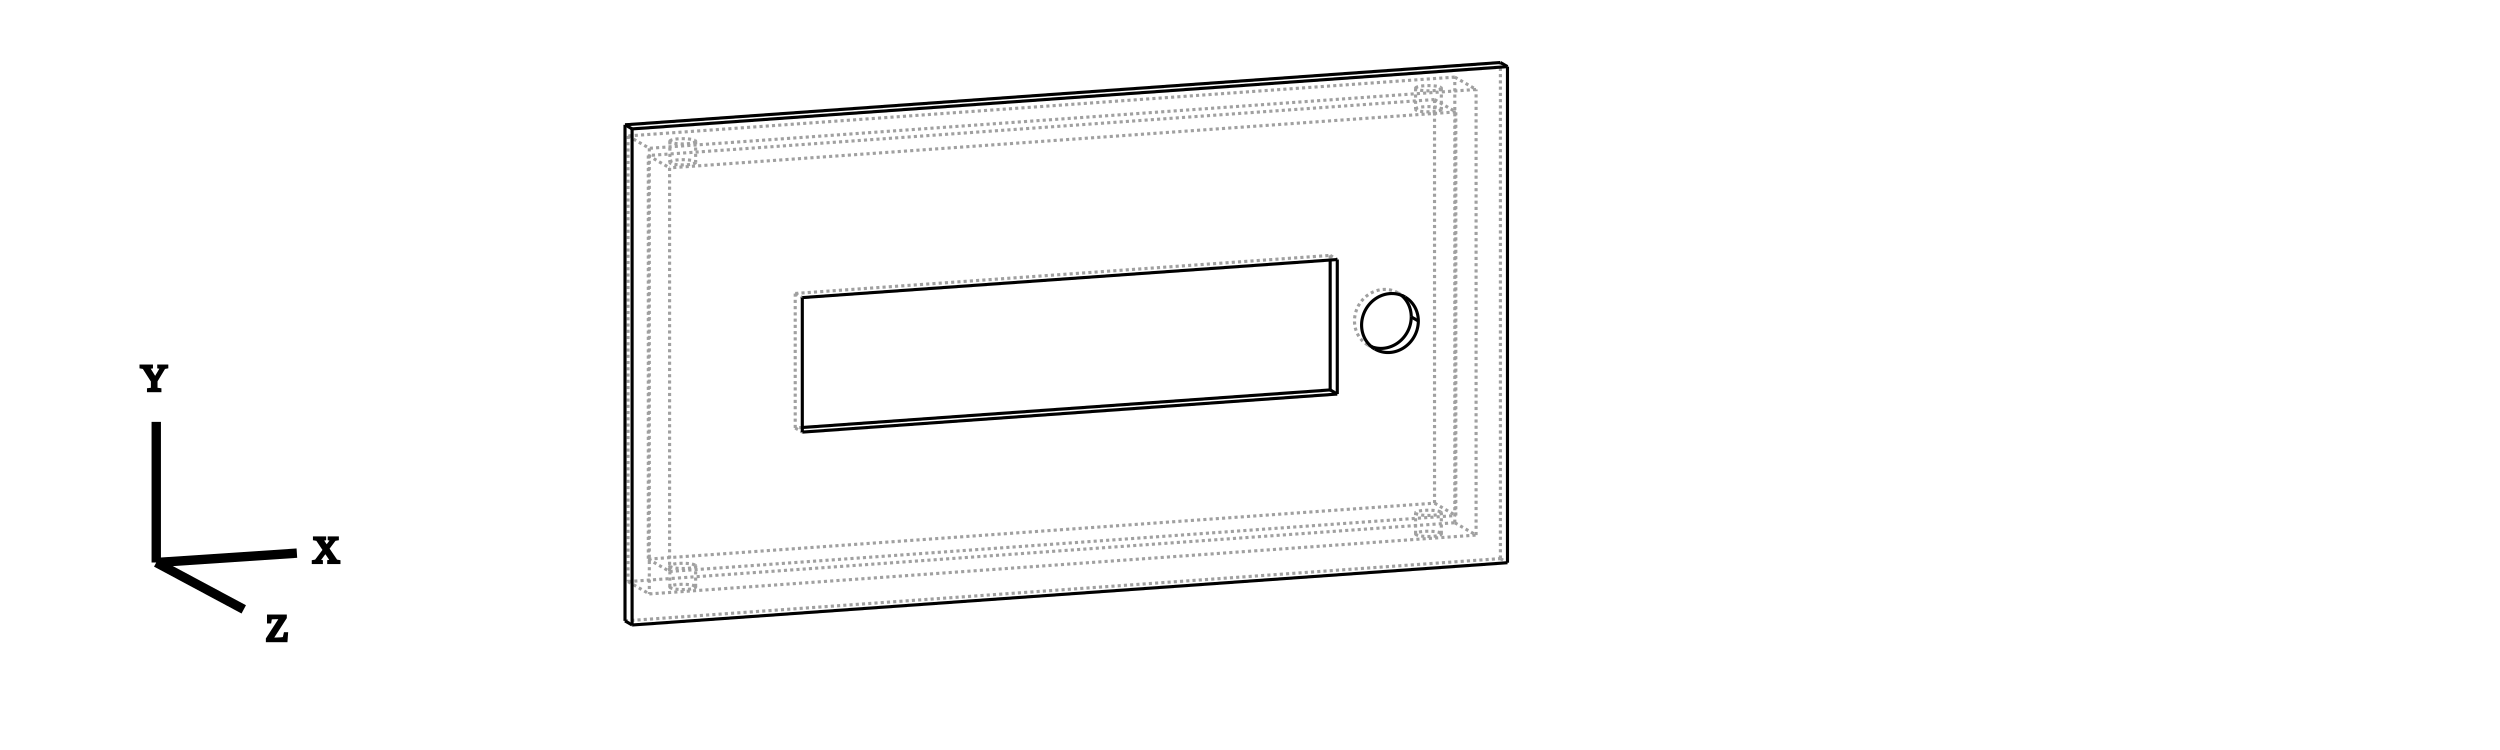
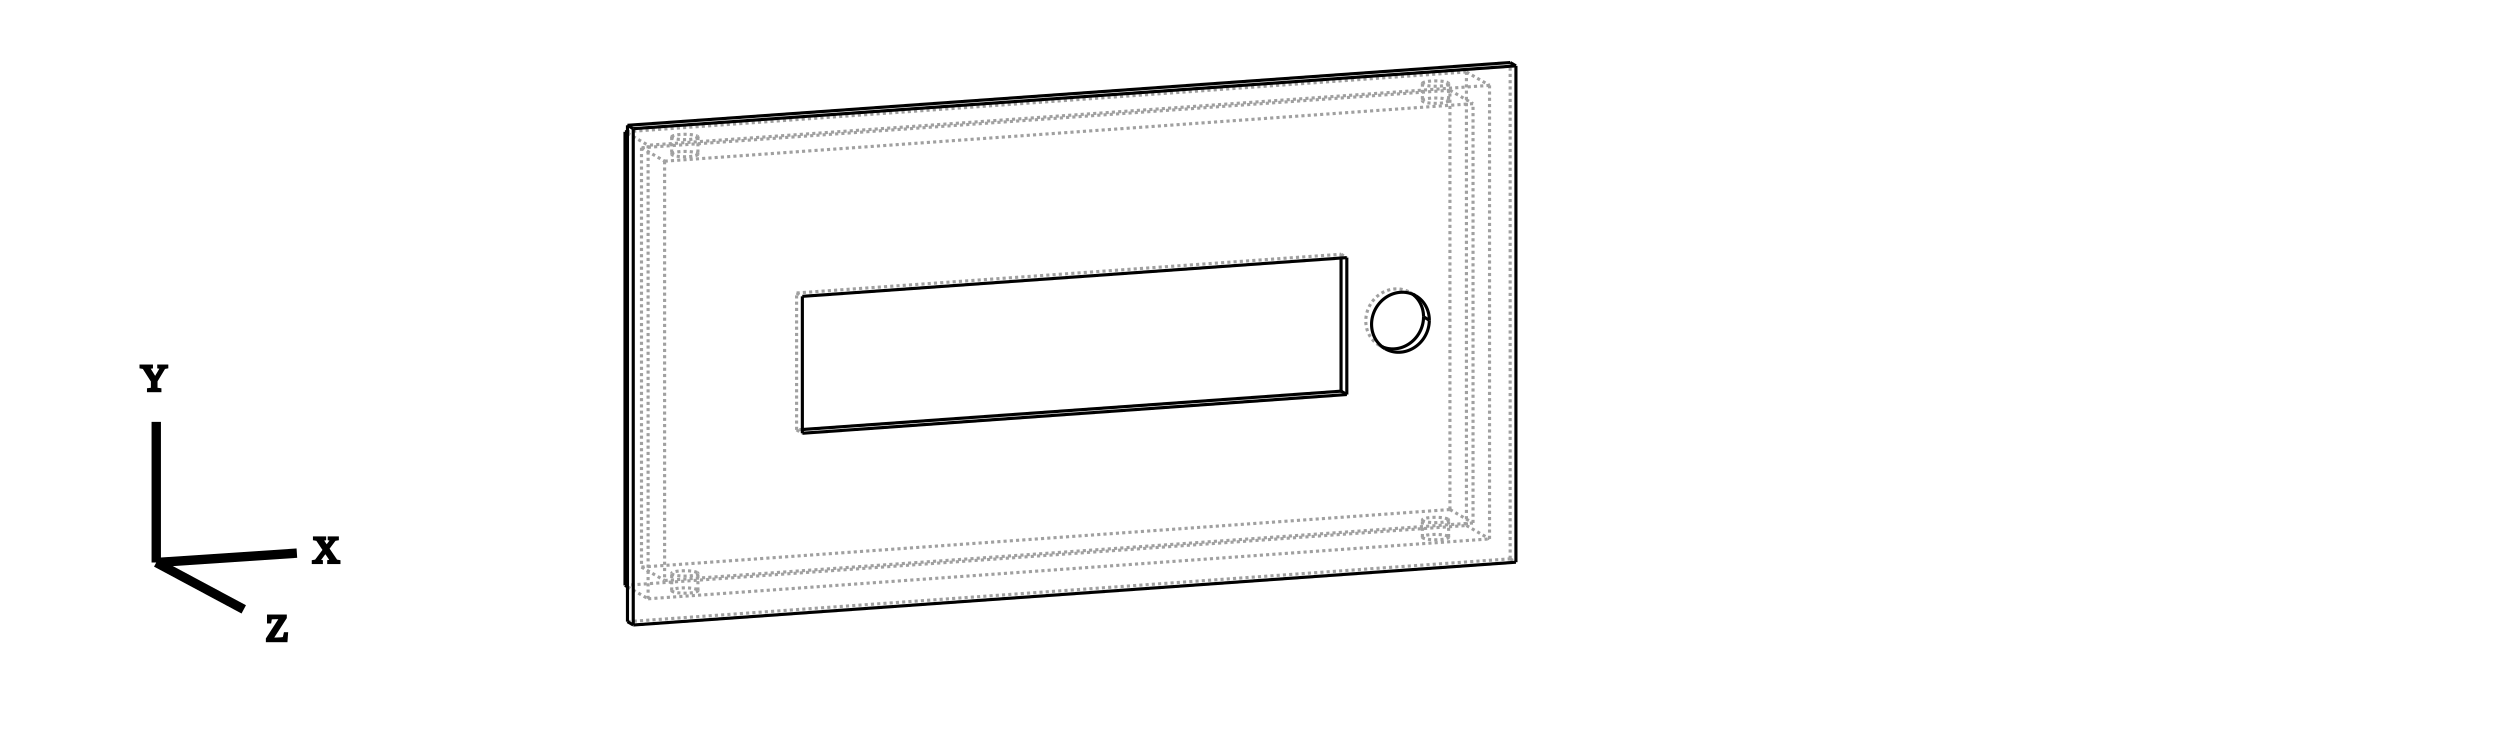
<svg xmlns="http://www.w3.org/2000/svg" width="800.0" height="240.0">
-   <g transform="scale(2.748041, -2.748041)   translate(122.9216,-39.3089)" stroke-width="0.364" fill="none">
-     <g stroke="rgb(160,160,160)" fill="none" stroke-dasharray="0.364,0.364">
-       <path d="M51.794,-25.737 L52.62,-26.216 " />
-       <path d="M-50.142,-32.99 L51.794,-25.737 " />
-       <path d="M51.794,-25.737 L51.794,32.031 " />
-       <path d="M-47.311,-29.852 L48.963,-23.001 " />
-       <path d="M48.963,-23.001 L48.963,28.892 " />
-       <path d="M48.963,28.892 L-47.311,22.041 " />
-       <path d="M-47.311,22.041 L-47.311,-29.852 " />
-       <path d="M-49.789,-28.412 L-47.311,-29.852 " />
+   <g transform="scale(2.796813, -2.796813)   translate(121.2985,-38.56289)" stroke-width="0.358" fill="none">
+     <g stroke="rgb(160,160,160)" fill="none" stroke-dasharray="0.358,0.358">
+       <path d="M51.487,-25.377 L52.148,-25.761 " />
+       <path d="M-49.505,-32.563 L51.487,-25.377 " />
+       <path d="M51.487,-25.377 L51.487,31.412 " />
+       <path d="M-47.146,-29.948 L49.128,-23.097 " />
+       <path d="M49.128,-23.097 L49.128,28.796 " />
+       <path d="M49.128,28.796 L-47.146,21.945 " />
+       <path d="M-47.146,21.945 L-47.146,-29.948 " />
+       <path d="M-49.505,-28.577 L-47.146,-29.948 " />
      <path d="M-49.789,-28.412 L46.485,-21.562 " />
-       <path d="M46.485,-21.562 L48.963,-23.001 " />
-       <path d="M-42.002,-28.935 L-42.051,-28.911 L-42.11,-28.887 L-42.179,-28.864 L-42.258,-28.843 L-42.346,-28.823 L-42.442,-28.804 L-42.545,-28.788 L-42.655,-28.773 L-42.771,-28.761 L-42.892,-28.75 L-43.017,-28.742 L-43.146,-28.736 L-43.276,-28.732 L-43.407,-28.731 L-43.538,-28.732 L-43.669,-28.735 L-43.797,-28.741 L-43.923,-28.749 L-44.045,-28.759 L-44.161,-28.771 L-44.273,-28.786 L-44.377,-28.802 L-44.474,-28.82 L-44.564,-28.839 L-44.644,-28.86 L-44.715,-28.883 L-44.776,-28.907 L-44.826,-28.931 L-44.866,-28.957 L-44.882,-28.97 L-44.894,-28.983 L-44.905,-28.996 L-44.912,-29.009 L-44.916,-29.023 L-44.917,-29.036 " />
-       <path d="M-44.917,-29.036 L-44.916,-29.051 L-44.91,-29.066 L-44.901,-29.081 L-44.889,-29.096 L-44.873,-29.11 L-44.853,-29.125 L-44.803,-29.153 L-44.74,-29.18 L-44.665,-29.206 L-44.577,-29.23 L-44.478,-29.252 L-44.369,-29.272 L-44.251,-29.29 L-44.125,-29.305 L-43.992,-29.318 L-43.853,-29.328 L-43.71,-29.335 L-43.565,-29.34 L-43.417,-29.341 L-43.27,-29.34 L-43.125,-29.335 L-42.982,-29.328 L-42.843,-29.318 L-42.71,-29.305 L-42.584,-29.29 L-42.466,-29.272 L-42.357,-29.252 L-42.258,-29.23 L-42.17,-29.206 L-42.095,-29.18 L-42.032,-29.153 L-41.982,-29.125 L-41.962,-29.11 L-41.946,-29.096 L-41.934,-29.081 L-41.925,-29.066 L-41.919,-29.051 L-41.917,-29.036 " />
-       <path d="M-41.917,-29.036 L-41.919,-29.023 L-41.923,-29.01 L-41.929,-28.998 L-41.939,-28.985 L-41.965,-28.96 L-42.002,-28.935 " />
-       <path d="M44.833,-22.756 L44.784,-22.731 L44.725,-22.708 L44.656,-22.685 L44.577,-22.663 L44.489,-22.644 L44.393,-22.625 L44.29,-22.609 L44.18,-22.594 L44.063,-22.582 L43.943,-22.571 L43.817,-22.563 L43.689,-22.557 L43.559,-22.553 L43.428,-22.552 L43.297,-22.553 L43.166,-22.556 L43.038,-22.562 L42.912,-22.57 L42.79,-22.58 L42.674,-22.592 L42.562,-22.606 L42.458,-22.623 L42.361,-22.641 L42.271,-22.66 L42.191,-22.681 L42.12,-22.704 L42.059,-22.728 L42.009,-22.752 L41.969,-22.778 L41.953,-22.791 L41.94,-22.804 L41.93,-22.817 L41.923,-22.83 L41.919,-22.844 L41.917,-22.857 " />
-       <path d="M41.917,-22.857 L41.919,-22.872 L41.925,-22.887 L41.934,-22.902 L41.946,-22.916 L41.962,-22.931 L41.982,-22.945 L42.032,-22.974 L42.095,-23.001 L42.17,-23.026 L42.258,-23.05 L42.357,-23.073 L42.466,-23.093 L42.584,-23.111 L42.71,-23.126 L42.843,-23.139 L42.982,-23.149 L43.125,-23.156 L43.27,-23.16 L43.417,-23.162 L43.565,-23.16 L43.71,-23.156 L43.853,-23.149 L43.992,-23.139 L44.125,-23.126 L44.251,-23.111 L44.369,-23.093 L44.478,-23.073 L44.577,-23.05 L44.665,-23.026 L44.74,-23.001 L44.803,-22.974 L44.853,-22.945 L44.873,-22.931 L44.889,-22.916 L44.901,-22.902 L44.91,-22.887 L44.916,-22.872 L44.917,-22.857 " />
-       <path d="M44.917,-22.857 L44.916,-22.844 L44.912,-22.831 L44.906,-22.819 L44.896,-22.806 L44.87,-22.781 L44.833,-22.756 " />
-       <path d="M46.485,30.331 L48.963,28.892 " />
+       <path d="M46.485,-21.562 L49.128,-23.097 " />
+       <path d="M-41.53,-28.902 L-41.579,-28.877 L-41.638,-28.853 L-41.707,-28.83 L-41.786,-28.809 L-41.874,-28.789 L-41.97,-28.771 L-42.073,-28.754 L-42.184,-28.74 L-42.3,-28.727 L-42.421,-28.717 L-42.546,-28.709 L-42.674,-28.703 L-42.804,-28.699 L-42.935,-28.698 L-43.066,-28.699 L-43.197,-28.702 L-43.325,-28.707 L-43.451,-28.715 L-43.573,-28.725 L-43.69,-28.738 L-43.801,-28.752 L-43.905,-28.768 L-44.003,-28.786 L-44.092,-28.806 L-44.172,-28.827 L-44.243,-28.849 L-44.304,-28.873 L-44.354,-28.898 L-44.394,-28.923 L-44.41,-28.936 L-44.423,-28.949 L-44.433,-28.963 L-44.44,-28.976 L-44.444,-28.989 L-44.446,-29.002 " />
+       <path d="M-44.446,-29.002 L-44.444,-29.017 L-44.438,-29.032 L-44.429,-29.047 L-44.417,-29.062 L-44.401,-29.077 L-44.381,-29.091 L-44.331,-29.119 L-44.268,-29.146 L-44.193,-29.172 L-44.105,-29.196 L-44.006,-29.218 L-43.897,-29.238 L-43.779,-29.256 L-43.653,-29.271 L-43.52,-29.284 L-43.381,-29.294 L-43.238,-29.302 L-43.093,-29.306 L-42.946,-29.307 L-42.799,-29.306 L-42.653,-29.302 L-42.51,-29.294 L-42.372,-29.284 L-42.238,-29.271 L-42.112,-29.256 L-41.994,-29.238 L-41.885,-29.218 L-41.786,-29.196 L-41.698,-29.172 L-41.623,-29.146 L-41.56,-29.119 L-41.51,-29.091 L-41.491,-29.077 L-41.474,-29.062 L-41.462,-29.047 L-41.453,-29.032 L-41.447,-29.017 L-41.446,-29.002 " />
+       <path d="M-41.446,-29.002 L-41.447,-28.99 L-41.451,-28.977 L-41.457,-28.964 L-41.467,-28.951 L-41.493,-28.926 L-41.53,-28.902 " />
+       <path d="M44.361,-22.79 L44.313,-22.765 L44.253,-22.741 L44.184,-22.718 L44.105,-22.697 L44.017,-22.677 L43.921,-22.659 L43.818,-22.642 L43.708,-22.628 L43.592,-22.615 L43.471,-22.605 L43.346,-22.597 L43.217,-22.591 L43.087,-22.587 L42.956,-22.586 L42.825,-22.587 L42.694,-22.59 L42.566,-22.596 L42.44,-22.603 L42.318,-22.614 L42.202,-22.626 L42.09,-22.64 L41.986,-22.656 L41.889,-22.674 L41.799,-22.694 L41.719,-22.715 L41.648,-22.737 L41.587,-22.761 L41.537,-22.786 L41.497,-22.811 L41.481,-22.824 L41.469,-22.837 L41.459,-22.851 L41.451,-22.864 L41.447,-22.877 L41.446,-22.891 " />
+       <path d="M41.446,-22.891 L41.447,-22.906 L41.453,-22.92 L41.462,-22.935 L41.474,-22.95 L41.491,-22.965 L41.51,-22.979 L41.56,-23.007 L41.623,-23.034 L41.698,-23.06 L41.786,-23.084 L41.885,-23.106 L41.994,-23.126 L42.112,-23.144 L42.238,-23.16 L42.372,-23.172 L42.51,-23.182 L42.653,-23.19 L42.799,-23.194 L42.946,-23.196 L43.093,-23.194 L43.238,-23.19 L43.381,-23.182 L43.52,-23.172 L43.653,-23.16 L43.779,-23.144 L43.897,-23.126 L44.006,-23.106 L44.105,-23.084 L44.193,-23.06 L44.268,-23.034 L44.331,-23.007 L44.381,-22.979 L44.401,-22.965 L44.417,-22.95 L44.429,-22.935 L44.438,-22.92 L44.444,-22.906 L44.446,-22.891 " />
+       <path d="M44.446,-22.891 L44.444,-22.878 L44.44,-22.865 L44.434,-22.852 L44.424,-22.839 L44.398,-22.814 L44.361,-22.79 " />
+       <path d="M46.485,30.331 L49.128,28.796 " />
      <path d="M46.485,-21.562 L46.485,30.331 " />
-       <path d="M46.485,30.331 L-49.789,23.481 " />
-       <path d="M-49.789,23.481 L-47.311,22.041 " />
-       <path d="M44.833,29.137 L44.87,29.112 L44.896,29.087 L44.906,29.074 L44.912,29.062 L44.916,29.049 L44.917,29.036 " />
-       <path d="M44.917,29.036 L44.916,29.021 L44.91,29.006 L44.901,28.991 L44.889,28.977 L44.873,28.962 L44.853,28.948 L44.803,28.919 L44.74,28.892 L44.665,28.867 L44.577,28.843 L44.478,28.82 L44.369,28.8 L44.251,28.783 L44.125,28.767 L43.992,28.754 L43.853,28.744 L43.71,28.737 L43.565,28.733 L43.417,28.731 L43.27,28.733 L43.125,28.737 L42.982,28.744 L42.843,28.754 L42.71,28.767 L42.584,28.783 L42.466,28.8 L42.357,28.82 L42.258,28.843 L42.17,28.867 L42.095,28.892 L42.032,28.919 L41.982,28.948 L41.962,28.962 L41.946,28.977 L41.934,28.991 L41.925,29.006 L41.919,29.021 L41.917,29.036 " />
-       <path d="M41.917,29.036 L41.919,29.049 L41.923,29.063 L41.93,29.076 L41.94,29.089 L41.953,29.102 L41.969,29.115 L42.009,29.141 L42.059,29.165 L42.12,29.189 L42.191,29.212 L42.271,29.233 L42.361,29.252 L42.458,29.27 L42.562,29.287 L42.674,29.301 L42.79,29.313 L42.912,29.323 L43.038,29.331 L43.166,29.337 L43.297,29.34 L43.428,29.341 L43.559,29.34 L43.689,29.336 L43.817,29.33 L43.943,29.322 L44.063,29.311 L44.18,29.299 L44.29,29.284 L44.393,29.268 L44.489,29.249 L44.577,29.23 L44.656,29.208 L44.725,29.185 L44.784,29.162 L44.833,29.137 " />
-       <path d="M-42.002,22.958 L-41.965,22.933 L-41.939,22.908 L-41.929,22.895 L-41.923,22.883 L-41.919,22.87 L-41.917,22.857 " />
-       <path d="M-41.917,22.857 L-41.919,22.842 L-41.925,22.827 L-41.934,22.812 L-41.946,22.797 L-41.962,22.783 L-41.982,22.768 L-42.032,22.74 L-42.095,22.713 L-42.17,22.688 L-42.258,22.664 L-42.357,22.641 L-42.466,22.621 L-42.584,22.603 L-42.71,22.588 L-42.843,22.575 L-42.982,22.565 L-43.125,22.558 L-43.27,22.553 L-43.417,22.552 L-43.565,22.553 L-43.71,22.558 L-43.853,22.565 L-43.992,22.575 L-44.125,22.588 L-44.251,22.603 L-44.369,22.621 L-44.478,22.641 L-44.577,22.664 L-44.665,22.688 L-44.74,22.713 L-44.803,22.74 L-44.853,22.768 L-44.873,22.783 L-44.889,22.797 L-44.901,22.812 L-44.91,22.827 L-44.916,22.842 L-44.917,22.857 " />
-       <path d="M-44.917,22.857 L-44.916,22.87 L-44.912,22.884 L-44.905,22.897 L-44.894,22.91 L-44.882,22.923 L-44.866,22.936 L-44.826,22.962 L-44.776,22.986 L-44.715,23.01 L-44.644,23.033 L-44.564,23.054 L-44.474,23.073 L-44.377,23.091 L-44.273,23.108 L-44.161,23.122 L-44.045,23.134 L-43.923,23.144 L-43.797,23.152 L-43.669,23.158 L-43.538,23.161 L-43.407,23.162 L-43.276,23.161 L-43.146,23.157 L-43.017,23.151 L-42.892,23.143 L-42.771,23.132 L-42.655,23.12 L-42.545,23.105 L-42.442,23.089 L-42.346,23.07 L-42.258,23.05 L-42.179,23.029 L-42.11,23.006 L-42.051,22.983 L-42.002,22.958 " />
-       <path d="M-49.789,23.481 L-49.789,-28.412 " />
-       <path d="M31.973,9.57 L31.973,9.031 " />
-       <path d="M31.973,9.57 L32.799,9.09 " />
-       <path d="M-29.496,-10.47 L-30.321,-10.529 " />
-       <path d="M-30.321,-10.529 L-29.496,-11.009 " />
-       <path d="M-30.321,-10.529 L-30.321,5.137 " />
-       <path d="M-30.321,5.137 L-29.496,4.657 " />
-       <path d="M-30.321,5.137 L31.973,9.57 " />
-       <path d="M36.782,-1.06 L36.671,-1.015 L36.562,-0.965 L36.455,-0.911 L36.35,-0.853 " />
-       <path d="M36.35,-0.853 L36.282,-0.812 L36.215,-0.77 L36.149,-0.725 L36.085,-0.679 L36.021,-0.632 L35.959,-0.582 L35.898,-0.531 L35.838,-0.478 L35.78,-0.424 L35.723,-0.368 L35.668,-0.31 L35.614,-0.251 L35.562,-0.191 L35.511,-0.129 L35.461,-0.066 L35.414,-0.001 L35.368,0.065 L35.323,0.132 L35.28,0.2 L35.239,0.27 L35.2,0.341 L35.162,0.413 L35.127,0.486 L35.093,0.559 L35.06,0.634 L35.03,0.71 L35.002,0.787 L34.975,0.864 L34.95,0.943 L34.927,1.022 L34.906,1.102 L34.887,1.182 L34.87,1.263 L34.855,1.345 L34.842,1.427 L34.831,1.509 L34.822,1.592 L34.815,1.675 L34.806,1.843 L34.806,2.011 L34.813,2.179 L34.828,2.348 L34.852,2.516 L34.883,2.683 L34.922,2.849 L34.968,3.014 L35.022,3.176 L35.084,3.336 L35.153,3.493 L35.229,3.647 L35.311,3.798 L35.401,3.944 L35.497,4.087 L35.6,4.224 L35.708,4.357 L35.822,4.485 L35.942,4.606 L36.067,4.723 L36.197,4.832 L36.332,4.936 L36.47,5.033 L36.613,5.123 L36.759,5.206 L36.909,5.281 L36.985,5.316 L37.062,5.349 L37.139,5.38 L37.217,5.409 L37.295,5.437 L37.374,5.462 L37.453,5.485 L37.533,5.507 L37.613,5.526 L37.693,5.543 L37.773,5.559 L37.854,5.572 L37.935,5.583 L38.016,5.592 L38.097,5.599 L38.178,5.604 L38.259,5.607 L38.34,5.608 L38.421,5.607 L38.502,5.604 L38.582,5.598 L38.662,5.591 L38.742,5.582 L38.821,5.57 L38.9,5.557 L38.979,5.541 L39.057,5.523 L39.134,5.504 L39.211,5.482 L39.287,5.458 L39.362,5.433 L39.437,5.405 L39.511,5.376 L39.584,5.344 L39.656,5.311 L39.727,5.276 L39.797,5.239 L39.866,5.2 " />
-       <path d="M39.866,5.2 L39.969,5.137 L40.069,5.071 L40.166,5.001 L40.26,4.927 " />
-       <path d="M-47.429,-25.797 L44.125,-19.282 " />
-       <path d="M44.125,-19.282 L44.125,27.716 " />
-       <path d="M44.125,27.716 L-47.429,21.201 " />
-       <path d="M-47.429,21.201 L-47.429,-25.797 " />
-       <path d="M-42.002,-26.488 L-42.051,-26.463 L-42.11,-26.439 L-42.179,-26.416 L-42.258,-26.395 L-42.346,-26.375 L-42.442,-26.357 L-42.545,-26.34 L-42.655,-26.326 L-42.771,-26.313 L-42.892,-26.303 L-43.017,-26.294 L-43.146,-26.288 L-43.276,-26.285 L-43.407,-26.283 L-43.538,-26.284 L-43.669,-26.288 L-43.797,-26.293 L-43.923,-26.301 L-44.045,-26.311 L-44.161,-26.323 L-44.273,-26.338 L-44.377,-26.354 L-44.474,-26.372 L-44.564,-26.392 L-44.644,-26.413 L-44.715,-26.435 L-44.776,-26.459 L-44.826,-26.484 L-44.866,-26.509 L-44.882,-26.522 L-44.894,-26.535 L-44.905,-26.548 L-44.912,-26.562 L-44.916,-26.575 L-44.917,-26.588 " />
-       <path d="M-44.917,-26.588 L-44.916,-26.603 L-44.91,-26.618 L-44.901,-26.633 L-44.889,-26.648 L-44.873,-26.662 L-44.853,-26.677 L-44.803,-26.705 L-44.74,-26.732 L-44.665,-26.758 L-44.577,-26.782 L-44.478,-26.804 L-44.369,-26.824 L-44.251,-26.842 L-44.125,-26.857 L-43.992,-26.87 L-43.853,-26.88 L-43.71,-26.887 L-43.565,-26.892 L-43.417,-26.893 L-43.27,-26.892 L-43.125,-26.887 L-42.982,-26.88 L-42.843,-26.87 L-42.71,-26.857 L-42.584,-26.842 L-42.466,-26.824 L-42.357,-26.804 L-42.258,-26.782 L-42.17,-26.758 L-42.095,-26.732 L-42.032,-26.705 L-41.982,-26.677 L-41.962,-26.662 L-41.946,-26.648 L-41.934,-26.633 L-41.925,-26.618 L-41.919,-26.603 L-41.917,-26.588 " />
-       <path d="M-41.917,-26.588 L-41.919,-26.575 L-41.923,-26.563 L-41.929,-26.55 L-41.939,-26.537 L-41.965,-26.512 L-42.002,-26.488 " />
-       <path d="M44.833,-20.308 L44.784,-20.284 L44.725,-20.26 L44.656,-20.237 L44.577,-20.216 L44.489,-20.196 L44.393,-20.178 L44.29,-20.161 L44.18,-20.147 L44.063,-20.134 L43.943,-20.124 L43.817,-20.115 L43.689,-20.109 L43.559,-20.106 L43.428,-20.104 L43.297,-20.105 L43.166,-20.109 L43.038,-20.114 L42.912,-20.122 L42.79,-20.132 L42.674,-20.144 L42.562,-20.159 L42.458,-20.175 L42.361,-20.193 L42.271,-20.212 L42.191,-20.234 L42.12,-20.256 L42.059,-20.28 L42.009,-20.304 L41.969,-20.33 L41.953,-20.343 L41.94,-20.356 L41.93,-20.369 L41.923,-20.382 L41.919,-20.396 L41.917,-20.409 " />
-       <path d="M41.917,-20.409 L41.919,-20.424 L41.925,-20.439 L41.934,-20.454 L41.946,-20.469 L41.962,-20.483 L41.982,-20.498 L42.032,-20.526 L42.095,-20.553 L42.17,-20.579 L42.258,-20.603 L42.357,-20.625 L42.466,-20.645 L42.584,-20.663 L42.71,-20.678 L42.843,-20.691 L42.982,-20.701 L43.125,-20.708 L43.27,-20.713 L43.417,-20.714 L43.565,-20.713 L43.71,-20.708 L43.853,-20.701 L43.992,-20.691 L44.125,-20.678 L44.251,-20.663 L44.369,-20.645 L44.478,-20.625 L44.577,-20.603 L44.665,-20.579 L44.74,-20.553 L44.803,-20.526 L44.853,-20.498 L44.873,-20.483 L44.889,-20.469 L44.901,-20.454 L44.91,-20.439 L44.916,-20.424 L44.917,-20.409 " />
-       <path d="M44.917,-20.409 L44.916,-20.396 L44.912,-20.384 L44.906,-20.371 L44.896,-20.358 L44.87,-20.333 L44.833,-20.308 " />
-       <path d="M44.833,26.689 L44.87,26.664 L44.896,26.639 L44.906,26.627 L44.912,26.614 L44.916,26.601 L44.917,26.588 " />
-       <path d="M44.917,26.588 L44.916,26.573 L44.91,26.558 L44.901,26.544 L44.889,26.529 L44.873,26.514 L44.853,26.5 L44.803,26.472 L44.74,26.445 L44.665,26.419 L44.577,26.395 L44.478,26.373 L44.369,26.353 L44.251,26.335 L44.125,26.319 L43.992,26.307 L43.853,26.296 L43.71,26.289 L43.565,26.285 L43.417,26.283 L43.27,26.285 L43.125,26.289 L42.982,26.296 L42.843,26.307 L42.71,26.319 L42.584,26.335 L42.466,26.353 L42.357,26.373 L42.258,26.395 L42.17,26.419 L42.095,26.445 L42.032,26.472 L41.982,26.5 L41.962,26.514 L41.946,26.529 L41.934,26.544 L41.925,26.558 L41.919,26.573 L41.917,26.588 " />
-       <path d="M41.917,26.588 L41.919,26.602 L41.923,26.615 L41.93,26.628 L41.94,26.641 L41.953,26.655 L41.969,26.668 L42.009,26.693 L42.059,26.718 L42.12,26.741 L42.191,26.764 L42.271,26.785 L42.361,26.805 L42.458,26.823 L42.562,26.839 L42.674,26.853 L42.79,26.865 L42.912,26.875 L43.038,26.883 L43.166,26.889 L43.297,26.892 L43.428,26.893 L43.559,26.892 L43.689,26.888 L43.817,26.882 L43.943,26.874 L44.063,26.864 L44.18,26.851 L44.29,26.836 L44.393,26.82 L44.489,26.802 L44.577,26.782 L44.656,26.76 L44.725,26.738 L44.784,26.714 L44.833,26.689 " />
-       <path d="M-42.002,20.51 L-41.965,20.485 L-41.939,20.46 L-41.929,20.448 L-41.923,20.435 L-41.919,20.422 L-41.917,20.409 " />
-       <path d="M-41.917,20.409 L-41.919,20.394 L-41.925,20.379 L-41.934,20.364 L-41.946,20.35 L-41.962,20.335 L-41.982,20.321 L-42.032,20.292 L-42.095,20.265 L-42.17,20.24 L-42.258,20.216 L-42.357,20.194 L-42.466,20.173 L-42.584,20.156 L-42.71,20.14 L-42.843,20.127 L-42.982,20.117 L-43.125,20.11 L-43.27,20.106 L-43.417,20.104 L-43.565,20.106 L-43.71,20.11 L-43.853,20.117 L-43.992,20.127 L-44.125,20.14 L-44.251,20.156 L-44.369,20.173 L-44.478,20.194 L-44.577,20.216 L-44.665,20.24 L-44.74,20.265 L-44.803,20.292 L-44.853,20.321 L-44.873,20.335 L-44.889,20.35 L-44.901,20.364 L-44.91,20.379 L-44.916,20.394 L-44.917,20.409 " />
-       <path d="M-44.917,20.409 L-44.916,20.423 L-44.912,20.436 L-44.905,20.449 L-44.894,20.462 L-44.882,20.475 L-44.866,20.488 L-44.826,20.514 L-44.776,20.539 L-44.715,20.562 L-44.644,20.585 L-44.564,20.606 L-44.474,20.626 L-44.377,20.644 L-44.273,20.66 L-44.161,20.674 L-44.045,20.686 L-43.923,20.696 L-43.797,20.704 L-43.669,20.71 L-43.538,20.713 L-43.407,20.714 L-43.276,20.713 L-43.146,20.709 L-43.017,20.703 L-42.892,20.695 L-42.771,20.684 L-42.655,20.672 L-42.545,20.657 L-42.442,20.641 L-42.346,20.623 L-42.258,20.603 L-42.179,20.581 L-42.11,20.559 L-42.051,20.535 L-42.002,20.51 " />
-       <path d="M-44.951,19.762 L-44.951,-27.236 " />
-       <path d="M-44.951,-27.236 L46.603,-20.721 " />
-       <path d="M46.603,-20.721 L46.603,26.276 " />
-       <path d="M46.603,26.276 L-44.951,19.762 " />
-       <path d="M-47.429,-25.797 L-44.951,-27.236 " />
-       <path d="M44.125,-19.282 L46.603,-20.721 " />
-       <path d="M44.125,27.716 L46.603,26.276 " />
-       <path d="M-47.429,21.201 L-44.951,19.762 " />
-       <path d="M40.692,4.72 L39.866,5.2 " />
-       <path d="M37.176,-1.333 L36.35,-0.853 " />
-       <path d="M-41.917,-29.036 L-41.917,-26.588 " />
-       <path d="M-44.917,-29.036 L-44.917,-26.588 " />
-       <path d="M44.917,-22.857 L44.917,-20.409 " />
-       <path d="M41.917,-22.857 L41.917,-20.409 " />
-       <path d="M41.917,29.036 L41.917,26.588 " />
-       <path d="M44.917,29.036 L44.917,26.588 " />
-       <path d="M-44.917,22.857 L-44.917,20.409 " />
-       <path d="M-41.917,22.857 L-41.917,20.409 " />
+       <path d="M46.485,30.331 L-49.505,23.501 " />
+       <path d="M-49.505,23.316 L-47.146,21.945 " />
+       <path d="M44.361,29.103 L44.398,29.079 L44.424,29.054 L44.434,29.041 L44.44,29.028 L44.444,29.015 L44.446,29.002 " />
+       <path d="M44.446,29.002 L44.444,28.988 L44.438,28.973 L44.429,28.958 L44.417,28.943 L44.401,28.928 L44.381,28.914 L44.331,28.886 L44.268,28.859 L44.193,28.833 L44.105,28.809 L44.006,28.787 L43.897,28.767 L43.779,28.749 L43.653,28.734 L43.52,28.721 L43.381,28.711 L43.238,28.703 L43.093,28.699 L42.946,28.698 L42.799,28.699 L42.653,28.703 L42.51,28.711 L42.372,28.721 L42.238,28.734 L42.112,28.749 L41.994,28.767 L41.885,28.787 L41.786,28.809 L41.698,28.833 L41.623,28.859 L41.56,28.886 L41.51,28.914 L41.491,28.928 L41.474,28.943 L41.462,28.958 L41.453,28.973 L41.447,28.988 L41.446,29.002 " />
+       <path d="M41.446,29.002 L41.447,29.016 L41.451,29.029 L41.459,29.042 L41.469,29.056 L41.481,29.069 L41.497,29.082 L41.537,29.107 L41.587,29.132 L41.648,29.156 L41.719,29.178 L41.799,29.199 L41.889,29.219 L41.986,29.237 L42.09,29.253 L42.202,29.267 L42.318,29.28 L42.44,29.29 L42.566,29.298 L42.694,29.303 L42.825,29.306 L42.956,29.307 L43.087,29.306 L43.217,29.302 L43.346,29.296 L43.471,29.288 L43.592,29.278 L43.708,29.265 L43.818,29.251 L43.921,29.234 L44.017,29.216 L44.105,29.196 L44.184,29.175 L44.253,29.152 L44.313,29.128 L44.361,29.103 " />
+       <path d="M-41.53,22.991 L-41.493,22.967 L-41.467,22.942 L-41.457,22.929 L-41.451,22.916 L-41.447,22.903 L-41.446,22.891 " />
+       <path d="M-41.446,22.891 L-41.447,22.876 L-41.453,22.861 L-41.462,22.846 L-41.474,22.831 L-41.491,22.816 L-41.51,22.802 L-41.56,22.774 L-41.623,22.747 L-41.698,22.721 L-41.786,22.697 L-41.885,22.675 L-41.994,22.655 L-42.112,22.637 L-42.238,22.622 L-42.372,22.609 L-42.51,22.599 L-42.653,22.591 L-42.799,22.587 L-42.946,22.586 L-43.093,22.587 L-43.238,22.591 L-43.381,22.599 L-43.52,22.609 L-43.653,22.622 L-43.779,22.637 L-43.897,22.655 L-44.006,22.675 L-44.105,22.697 L-44.193,22.721 L-44.268,22.747 L-44.331,22.774 L-44.381,22.802 L-44.401,22.816 L-44.417,22.831 L-44.429,22.846 L-44.438,22.861 L-44.444,22.876 L-44.446,22.891 " />
+       <path d="M-44.446,22.891 L-44.444,22.904 L-44.44,22.917 L-44.433,22.931 L-44.423,22.944 L-44.41,22.957 L-44.394,22.97 L-44.354,22.995 L-44.304,23.02 L-44.243,23.044 L-44.172,23.066 L-44.092,23.087 L-44.003,23.107 L-43.905,23.125 L-43.801,23.141 L-43.69,23.155 L-43.573,23.168 L-43.451,23.178 L-43.325,23.186 L-43.197,23.191 L-43.066,23.195 L-42.935,23.196 L-42.804,23.194 L-42.674,23.19 L-42.546,23.184 L-42.421,23.176 L-42.3,23.166 L-42.184,23.153 L-42.073,23.139 L-41.97,23.122 L-41.874,23.104 L-41.786,23.084 L-41.707,23.063 L-41.638,23.04 L-41.579,23.016 L-41.53,22.991 " />
+       <path d="M32.138,9.474 L32.138,9.043 " />
+       <path d="M32.138,9.474 L32.799,9.09 " />
+       <path d="M-29.496,-10.578 L-30.156,-10.625 " />
+       <path d="M-30.156,-10.625 L-29.496,-11.009 " />
+       <path d="M-30.156,-10.625 L-30.156,5.041 " />
+       <path d="M-30.156,5.041 L-29.496,4.657 " />
+       <path d="M-30.156,5.041 L32.138,9.474 " />
+       <path d="M36.858,-1.12 L36.77,-1.081 L36.684,-1.04 L36.599,-0.996 L36.515,-0.949 " />
+       <path d="M36.515,-0.949 L36.447,-0.908 L36.38,-0.866 L36.314,-0.821 L36.25,-0.775 L36.186,-0.728 L36.124,-0.678 L36.063,-0.627 L36.004,-0.574 L35.945,-0.52 L35.889,-0.464 L35.833,-0.406 L35.779,-0.347 L35.727,-0.287 L35.676,-0.225 L35.627,-0.162 L35.579,-0.097 L35.533,-0.031 L35.488,0.036 L35.446,0.104 L35.405,0.174 L35.365,0.245 L35.328,0.317 L35.292,0.39 L35.258,0.464 L35.226,0.538 L35.195,0.614 L35.167,0.691 L35.14,0.769 L35.115,0.847 L35.093,0.926 L35.072,1.006 L35.053,1.086 L35.036,1.167 L35.02,1.249 L35.007,1.331 L34.996,1.413 L34.987,1.496 L34.98,1.579 L34.971,1.747 L34.971,1.915 L34.978,2.083 L34.993,2.252 L35.017,2.42 L35.048,2.587 L35.087,2.753 L35.133,2.918 L35.187,3.08 L35.249,3.24 L35.318,3.398 L35.394,3.552 L35.477,3.702 L35.566,3.849 L35.662,3.991 L35.765,4.128 L35.873,4.261 L35.988,4.389 L36.107,4.511 L36.232,4.627 L36.362,4.736 L36.497,4.84 L36.636,4.937 L36.778,5.027 L36.925,5.11 L37.074,5.185 L37.15,5.22 L37.227,5.253 L37.304,5.284 L37.382,5.314 L37.46,5.341 L37.539,5.366 L37.618,5.389 L37.698,5.411 L37.778,5.43 L37.858,5.447 L37.939,5.463 L38.019,5.476 L38.1,5.487 L38.181,5.496 L38.262,5.503 L38.343,5.508 L38.425,5.511 L38.505,5.512 L38.586,5.511 L38.667,5.508 L38.747,5.502 L38.827,5.495 L38.907,5.486 L38.986,5.474 L39.065,5.461 L39.144,5.445 L39.222,5.427 L39.299,5.408 L39.376,5.386 L39.452,5.363 L39.527,5.337 L39.602,5.309 L39.676,5.28 L39.749,5.248 L39.821,5.215 L39.892,5.18 L39.962,5.143 L40.031,5.104 " />
+       <path d="M40.031,5.104 L40.113,5.054 L40.194,5.002 L40.273,4.948 L40.35,4.891 " />
+       <path d="M-47.901,-26.32 L44.597,-19.738 " />
+       <path d="M44.597,-19.738 L44.597,28.239 " />
+       <path d="M44.597,28.239 L-47.901,21.657 " />
+       <path d="M-47.901,21.657 L-47.901,-26.32 " />
+       <path d="M-41.53,-26.944 L-41.579,-26.919 L-41.638,-26.895 L-41.707,-26.872 L-41.786,-26.851 L-41.874,-26.831 L-41.97,-26.813 L-42.073,-26.796 L-42.184,-26.782 L-42.3,-26.769 L-42.421,-26.759 L-42.546,-26.75 L-42.674,-26.744 L-42.804,-26.741 L-42.935,-26.739 L-43.066,-26.74 L-43.197,-26.744 L-43.325,-26.749 L-43.451,-26.757 L-43.573,-26.767 L-43.69,-26.779 L-43.801,-26.794 L-43.905,-26.81 L-44.003,-26.828 L-44.092,-26.848 L-44.172,-26.869 L-44.243,-26.891 L-44.304,-26.915 L-44.354,-26.94 L-44.394,-26.965 L-44.41,-26.978 L-44.423,-26.991 L-44.433,-27.004 L-44.44,-27.018 L-44.444,-27.031 L-44.446,-27.044 " />
+       <path d="M-44.446,-27.044 L-44.444,-27.059 L-44.438,-27.074 L-44.429,-27.089 L-44.417,-27.104 L-44.401,-27.118 L-44.381,-27.133 L-44.331,-27.161 L-44.268,-27.188 L-44.193,-27.214 L-44.105,-27.238 L-44.006,-27.26 L-43.897,-27.28 L-43.779,-27.298 L-43.653,-27.313 L-43.52,-27.326 L-43.381,-27.336 L-43.238,-27.343 L-43.093,-27.348 L-42.946,-27.349 L-42.799,-27.348 L-42.653,-27.343 L-42.51,-27.336 L-42.372,-27.326 L-42.238,-27.313 L-42.112,-27.298 L-41.994,-27.28 L-41.885,-27.26 L-41.786,-27.238 L-41.698,-27.214 L-41.623,-27.188 L-41.56,-27.161 L-41.51,-27.133 L-41.491,-27.118 L-41.474,-27.104 L-41.462,-27.089 L-41.453,-27.074 L-41.447,-27.059 L-41.446,-27.044 " />
+       <path d="M-41.446,-27.044 L-41.447,-27.031 L-41.451,-27.019 L-41.457,-27.006 L-41.467,-26.993 L-41.493,-26.968 L-41.53,-26.944 " />
+       <path d="M44.361,-20.832 L44.313,-20.807 L44.253,-20.783 L44.184,-20.76 L44.105,-20.739 L44.017,-20.719 L43.921,-20.701 L43.818,-20.684 L43.708,-20.67 L43.592,-20.657 L43.471,-20.647 L43.346,-20.638 L43.217,-20.632 L43.087,-20.629 L42.956,-20.627 L42.825,-20.628 L42.694,-20.632 L42.566,-20.637 L42.44,-20.645 L42.318,-20.655 L42.202,-20.668 L42.09,-20.682 L41.986,-20.698 L41.889,-20.716 L41.799,-20.736 L41.719,-20.757 L41.648,-20.779 L41.587,-20.803 L41.537,-20.828 L41.497,-20.853 L41.481,-20.866 L41.469,-20.879 L41.459,-20.892 L41.451,-20.906 L41.447,-20.919 L41.446,-20.932 " />
+       <path d="M41.446,-20.932 L41.447,-20.947 L41.453,-20.962 L41.462,-20.977 L41.474,-20.992 L41.491,-21.006 L41.51,-21.021 L41.56,-21.049 L41.623,-21.076 L41.698,-21.102 L41.786,-21.126 L41.885,-21.148 L41.994,-21.168 L42.112,-21.186 L42.238,-21.201 L42.372,-21.214 L42.51,-21.224 L42.653,-21.231 L42.799,-21.236 L42.946,-21.237 L43.093,-21.236 L43.238,-21.231 L43.381,-21.224 L43.52,-21.214 L43.653,-21.201 L43.779,-21.186 L43.897,-21.168 L44.006,-21.148 L44.105,-21.126 L44.193,-21.102 L44.268,-21.076 L44.331,-21.049 L44.381,-21.021 L44.401,-21.006 L44.417,-20.992 L44.429,-20.977 L44.438,-20.962 L44.444,-20.947 L44.446,-20.932 " />
+       <path d="M44.446,-20.932 L44.444,-20.919 L44.44,-20.907 L44.434,-20.894 L44.424,-20.881 L44.398,-20.856 L44.361,-20.832 " />
+       <path d="M44.361,27.145 L44.398,27.12 L44.424,27.095 L44.434,27.083 L44.44,27.07 L44.444,27.057 L44.446,27.044 " />
+       <path d="M44.446,27.044 L44.444,27.029 L44.438,27.014 L44.429,27 L44.417,26.985 L44.401,26.97 L44.381,26.956 L44.331,26.928 L44.268,26.901 L44.193,26.875 L44.105,26.851 L44.006,26.829 L43.897,26.809 L43.779,26.791 L43.653,26.775 L43.52,26.763 L43.381,26.752 L43.238,26.745 L43.093,26.741 L42.946,26.739 L42.799,26.741 L42.653,26.745 L42.51,26.752 L42.372,26.763 L42.238,26.775 L42.112,26.791 L41.994,26.809 L41.885,26.829 L41.786,26.851 L41.698,26.875 L41.623,26.901 L41.56,26.928 L41.51,26.956 L41.491,26.97 L41.474,26.985 L41.462,27 L41.453,27.014 L41.447,27.029 L41.446,27.044 " />
+       <path d="M41.446,27.044 L41.447,27.058 L41.451,27.071 L41.459,27.084 L41.469,27.097 L41.481,27.111 L41.497,27.124 L41.537,27.149 L41.587,27.174 L41.648,27.197 L41.719,27.22 L41.799,27.241 L41.889,27.261 L41.986,27.279 L42.09,27.295 L42.202,27.309 L42.318,27.321 L42.44,27.331 L42.566,27.339 L42.694,27.345 L42.825,27.348 L42.956,27.349 L43.087,27.348 L43.217,27.344 L43.346,27.338 L43.471,27.33 L43.592,27.319 L43.708,27.307 L43.818,27.292 L43.921,27.276 L44.017,27.258 L44.105,27.238 L44.184,27.216 L44.253,27.194 L44.313,27.17 L44.361,27.145 " />
+       <path d="M-41.53,21.033 L-41.493,21.009 L-41.467,20.983 L-41.457,20.971 L-41.451,20.958 L-41.447,20.945 L-41.446,20.932 " />
+       <path d="M-41.446,20.932 L-41.447,20.917 L-41.453,20.902 L-41.462,20.888 L-41.474,20.873 L-41.491,20.858 L-41.51,20.844 L-41.56,20.816 L-41.623,20.789 L-41.698,20.763 L-41.786,20.739 L-41.885,20.717 L-41.994,20.697 L-42.112,20.679 L-42.238,20.663 L-42.372,20.651 L-42.51,20.64 L-42.653,20.633 L-42.799,20.629 L-42.946,20.627 L-43.093,20.629 L-43.238,20.633 L-43.381,20.64 L-43.52,20.651 L-43.653,20.663 L-43.779,20.679 L-43.897,20.697 L-44.006,20.717 L-44.105,20.739 L-44.193,20.763 L-44.268,20.789 L-44.331,20.816 L-44.381,20.844 L-44.401,20.858 L-44.417,20.873 L-44.429,20.888 L-44.438,20.902 L-44.444,20.917 L-44.446,20.932 " />
+       <path d="M-44.446,20.932 L-44.444,20.946 L-44.44,20.959 L-44.433,20.972 L-44.423,20.986 L-44.41,20.999 L-44.394,21.012 L-44.354,21.037 L-44.304,21.062 L-44.243,21.085 L-44.172,21.108 L-44.092,21.129 L-44.003,21.149 L-43.905,21.167 L-43.801,21.183 L-43.69,21.197 L-43.573,21.209 L-43.451,21.219 L-43.325,21.227 L-43.197,21.233 L-43.066,21.236 L-42.935,21.237 L-42.804,21.236 L-42.674,21.232 L-42.546,21.226 L-42.421,21.218 L-42.3,21.208 L-42.184,21.195 L-42.073,21.18 L-41.97,21.164 L-41.874,21.146 L-41.786,21.126 L-41.707,21.104 L-41.638,21.082 L-41.579,21.058 L-41.53,21.033 " />
+       <path d="M-45.258,20.122 L-45.258,-27.855 " />
+       <path d="M-45.258,-27.855 L47.24,-21.273 " />
+       <path d="M47.24,-21.273 L47.24,26.704 " />
+       <path d="M47.24,26.704 L-45.258,20.122 " />
+       <path d="M-47.901,-26.32 L-45.258,-27.855 " />
+       <path d="M44.597,-19.738 L47.24,-21.273 " />
+       <path d="M44.597,28.239 L47.24,26.704 " />
+       <path d="M-47.901,21.657 L-45.258,20.122 " />
+       <path d="M40.692,4.72 L40.031,5.104 " />
+       <path d="M37.176,-1.333 L36.515,-0.949 " />
+       <path d="M-41.446,-29.002 L-41.446,-27.044 " />
+       <path d="M-44.446,-29.002 L-44.446,-27.044 " />
+       <path d="M44.446,-22.891 L44.446,-20.932 " />
+       <path d="M41.446,-22.891 L41.446,-20.932 " />
+       <path d="M41.446,29.002 L41.446,27.044 " />
+       <path d="M44.446,29.002 L44.446,27.044 " />
+       <path d="M-44.446,22.891 L-44.446,20.932 " />
+       <path d="M-41.446,22.891 L-41.446,20.932 " />
    </g>
    <g stroke="rgb(0,0,0)" fill="none">
-       <path d="M-50.142,-32.99 L-49.317,-33.47 " />
-       <path d="M-49.317,-33.47 L52.62,-26.216 " />
-       <path d="M-50.142,24.777 L-49.317,24.298 " />
-       <path d="M-50.142,24.777 L-50.142,-32.99 " />
-       <path d="M-49.317,24.298 L-49.317,-33.47 " />
-       <path d="M51.794,32.031 L52.62,31.551 " />
-       <path d="M52.62,-26.216 L52.62,31.551 " />
-       <path d="M51.794,32.031 L-50.142,24.777 " />
-       <path d="M52.62,31.551 L-49.317,24.298 " />
+       <path d="M-49.505,-32.563 L-48.845,-32.947 " />
+       <path d="M-48.845,-32.947 L52.148,-25.761 " />
+       <path d="M-49.505,24.225 L-48.845,23.842 " />
+       <path d="M-49.505,24.225 L-49.505,-32.563 " />
+       <path d="M-48.845,23.842 L-48.845,-32.947 " />
+       <path d="M51.487,31.412 L52.148,31.028 " />
+       <path d="M52.148,-25.761 L52.148,31.028 " />
+       <path d="M51.487,31.412 L-49.505,24.225 " />
+       <path d="M52.148,31.028 L-48.845,23.842 " />
      <path d="M32.799,9.09 L32.799,-6.576 " />
      <path d="M32.799,-6.576 L-29.496,-11.009 " />
      <path d="M-29.496,-11.009 L-29.496,4.657 " />
      <path d="M-29.496,4.657 L32.799,9.09 " />
      <path d="M42.238,1.929 L42.236,1.814 L42.23,1.7 L42.221,1.585 L42.208,1.471 L42.192,1.357 L42.172,1.244 L42.148,1.13 L42.121,1.018 L42.09,0.906 L42.056,0.795 L42.018,0.685 L41.977,0.576 L41.933,0.469 L41.885,0.363 L41.834,0.258 L41.779,0.155 L41.722,0.053 L41.661,-0.046 L41.598,-0.144 L41.531,-0.24 L41.462,-0.333 L41.39,-0.424 L41.315,-0.513 L41.237,-0.6 L41.157,-0.684 L41.074,-0.765 L40.989,-0.843 L40.902,-0.919 L40.812,-0.992 L40.721,-1.062 L40.627,-1.129 L40.532,-1.192 L40.435,-1.253 L40.336,-1.31 L40.235,-1.364 L40.134,-1.414 L40.03,-1.461 L39.926,-1.505 L39.821,-1.545 L39.714,-1.581 L39.607,-1.614 L39.499,-1.643 L39.39,-1.668 L39.281,-1.69 L39.171,-1.708 L39.061,-1.722 L38.951,-1.732 L38.841,-1.739 L38.731,-1.741 L38.621,-1.74 L38.512,-1.735 L38.403,-1.727 L38.295,-1.714 L38.187,-1.698 L38.081,-1.678 L37.975,-1.654 L37.87,-1.626 L37.766,-1.595 L37.664,-1.56 L37.563,-1.522 L37.464,-1.48 L37.366,-1.434 L37.27,-1.385 L37.176,-1.333 " />
      <path d="M37.176,-1.333 L37.108,-1.292 L37.041,-1.25 L36.975,-1.205 L36.91,-1.159 L36.847,-1.111 L36.785,-1.062 L36.724,-1.011 L36.664,-0.958 L36.606,-0.903 L36.549,-0.847 L36.494,-0.79 L36.44,-0.731 L36.388,-0.671 L36.337,-0.609 L36.287,-0.545 L36.24,-0.481 L36.194,-0.415 L36.149,-0.348 L36.106,-0.279 L36.065,-0.21 L36.026,-0.139 L35.988,-0.067 L35.953,0.006 L35.919,0.08 L35.886,0.155 L35.856,0.23 L35.827,0.307 L35.801,0.385 L35.776,0.463 L35.753,0.542 L35.732,0.622 L35.713,0.702 L35.696,0.783 L35.681,0.865 L35.668,0.947 L35.657,1.029 L35.648,1.112 L35.64,1.196 L35.632,1.363 L35.631,1.531 L35.639,1.7 L35.654,1.868 L35.677,2.036 L35.709,2.204 L35.747,2.37 L35.794,2.534 L35.848,2.697 L35.91,2.857 L35.978,3.014 L36.054,3.168 L36.137,3.318 L36.227,3.465 L36.323,3.607 L36.426,3.745 L36.534,3.877 L36.648,4.005 L36.768,4.127 L36.893,4.243 L37.023,4.353 L37.157,4.456 L37.296,4.553 L37.439,4.643 L37.585,4.726 L37.735,4.801 L37.811,4.836 L37.887,4.869 L37.965,4.901 L38.042,4.93 L38.121,4.957 L38.2,4.982 L38.279,5.006 L38.359,5.027 L38.439,5.046 L38.519,5.064 L38.599,5.079 L38.68,5.092 L38.761,5.103 L38.842,5.113 L38.923,5.12 L39.004,5.125 L39.085,5.128 L39.166,5.128 L39.247,5.127 L39.328,5.124 L39.408,5.119 L39.488,5.111 L39.568,5.102 L39.647,5.09 L39.726,5.077 L39.805,5.061 L39.883,5.044 L39.96,5.024 L40.037,5.002 L40.113,4.979 L40.188,4.953 L40.263,4.926 L40.337,4.896 L40.41,4.865 L40.482,4.831 L40.553,4.796 L40.623,4.759 L40.692,4.72 " />
      <path d="M40.692,4.72 L40.78,4.667 L40.865,4.611 L40.949,4.553 L41.03,4.491 L41.11,4.427 L41.187,4.36 L41.262,4.291 L41.335,4.218 L41.405,4.144 L41.473,4.066 L41.539,3.987 L41.601,3.905 L41.662,3.821 L41.719,3.735 L41.774,3.647 L41.826,3.557 L41.875,3.465 L41.921,3.371 L41.964,3.276 L42.004,3.179 L42.041,3.08 L42.075,2.98 L42.105,2.879 L42.133,2.777 L42.157,2.674 L42.179,2.569 L42.197,2.464 L42.211,2.358 L42.223,2.251 L42.231,2.144 L42.236,2.037 L42.238,1.929 " />
-       <path d="M31.973,9.031 L31.973,-6.096 " />
-       <path d="M31.973,-6.096 L32.799,-6.576 " />
-       <path d="M31.973,-6.096 L-29.496,-10.47 " />
-       <path d="M41.412,2.408 L42.238,1.929 " />
-       <path d="M41.412,2.408 L41.41,2.302 L41.405,2.196 L41.398,2.089 L41.386,1.983 L41.372,1.877 L41.355,1.771 L41.334,1.665 L41.311,1.56 L41.284,1.456 L41.254,1.352 L41.222,1.249 L41.186,1.147 L41.147,1.046 L41.106,0.946 L41.061,0.847 L41.014,0.749 L40.964,0.653 L40.911,0.558 L40.855,0.465 L40.797,0.374 L40.736,0.284 L40.673,0.196 L40.607,0.11 L40.539,0.026 L40.469,-0.056 L40.396,-0.136 L40.321,-0.214 L40.244,-0.289 L40.165,-0.362 L40.084,-0.433 L40,-0.501 L39.916,-0.567 L39.829,-0.63 L39.741,-0.69 L39.651,-0.747 L39.56,-0.802 L39.467,-0.854 L39.373,-0.902 L39.278,-0.948 L39.182,-0.991 L39.084,-1.031 L38.986,-1.068 L38.887,-1.102 L38.787,-1.132 L38.687,-1.16 L38.585,-1.184 L38.484,-1.205 L38.382,-1.222 L38.28,-1.237 L38.178,-1.248 L38.075,-1.256 L37.973,-1.26 L37.871,-1.262 L37.769,-1.26 L37.667,-1.254 L37.566,-1.246 L37.465,-1.234 L37.365,-1.219 L37.265,-1.2 L37.167,-1.179 L37.069,-1.154 L36.972,-1.126 L36.877,-1.094 L36.782,-1.06 " />
-       <path d="M40.26,4.927 L40.327,4.87 L40.392,4.812 L40.455,4.752 L40.517,4.69 L40.577,4.626 L40.635,4.561 L40.691,4.493 L40.746,4.424 L40.799,4.353 L40.849,4.281 L40.898,4.207 L40.944,4.132 L40.989,4.056 L41.031,3.978 L41.072,3.898 L41.11,3.818 L41.146,3.736 L41.18,3.653 L41.212,3.569 L41.241,3.484 L41.268,3.398 L41.293,3.311 L41.315,3.224 L41.335,3.135 L41.353,3.046 L41.369,2.956 L41.382,2.866 L41.393,2.775 L41.401,2.684 L41.407,2.592 L41.411,2.5 L41.412,2.408 " />
+       <path d="M-49.789,-28.412 L-49.505,-28.577 " />
+       <path d="M-49.505,23.501 L-49.789,23.481 " />
+       <path d="M-49.789,23.481 L-49.505,23.316 " />
+       <path d="M-49.789,23.481 L-49.789,-28.412 " />
+       <path d="M32.138,9.043 L32.138,-6.192 " />
+       <path d="M32.138,-6.192 L32.799,-6.576 " />
+       <path d="M32.138,-6.192 L-29.496,-10.578 " />
+       <path d="M41.577,2.312 L42.238,1.929 " />
+       <path d="M41.577,2.312 L41.575,2.204 L41.57,2.096 L41.562,1.988 L41.551,1.88 L41.536,1.773 L41.518,1.665 L41.497,1.558 L41.473,1.452 L41.445,1.346 L41.415,1.24 L41.381,1.136 L41.344,1.033 L41.304,0.93 L41.262,0.829 L41.216,0.729 L41.167,0.63 L41.116,0.533 L41.061,0.437 L41.004,0.343 L40.944,0.251 L40.882,0.16 L40.817,0.071 L40.749,-0.016 L40.679,-0.1 L40.607,-0.183 L40.532,-0.263 L40.455,-0.341 L40.376,-0.416 L40.295,-0.489 L40.212,-0.56 L40.126,-0.628 L40.039,-0.693 L39.951,-0.756 L39.86,-0.815 L39.768,-0.872 L39.675,-0.926 L39.58,-0.977 L39.484,-1.025 L39.387,-1.07 L39.289,-1.112 L39.189,-1.15 L39.089,-1.186 L38.988,-1.218 L38.886,-1.247 L38.783,-1.272 L38.681,-1.295 L38.577,-1.313 L38.474,-1.329 L38.37,-1.341 L38.266,-1.35 L38.162,-1.356 L38.058,-1.358 L37.955,-1.356 L37.851,-1.352 L37.748,-1.343 L37.646,-1.332 L37.544,-1.317 L37.443,-1.299 L37.343,-1.277 L37.244,-1.252 L37.146,-1.224 L37.049,-1.193 L36.953,-1.158 L36.858,-1.12 " />
+       <path d="M40.35,4.891 L40.42,4.835 L40.489,4.777 L40.557,4.716 L40.622,4.654 L40.686,4.59 L40.748,4.524 L40.808,4.456 L40.866,4.386 L40.922,4.314 L40.976,4.24 L41.028,4.165 L41.078,4.089 L41.125,4.01 L41.17,3.93 L41.214,3.849 L41.254,3.766 L41.293,3.683 L41.329,3.597 L41.363,3.511 L41.394,3.423 L41.423,3.335 L41.45,3.245 L41.474,3.155 L41.495,3.064 L41.514,2.972 L41.531,2.879 L41.545,2.786 L41.556,2.692 L41.565,2.598 L41.572,2.503 L41.576,2.408 L41.577,2.312 " />
    </g>
  </g>
  <g transform="translate(20,210.0)" stroke="rgb(0,0,255)">
    <line x1="30" y1="-30" x2="75" y2="-33" stroke-width="3" stroke="#000000" />
    <text x="80" y="-30" style="stroke:#000000">X </text>
    <line x1="30" y1="-30" x2="30" y2="-75" stroke-width="3" stroke="#000000" />
    <text x="25" y="-85" style="stroke:#000000">Y </text>
    <line x1="30" y1="-30" x2="58" y2="-15" stroke-width="3" stroke="#000000" />
    <text x="65" y="-5" style="stroke:#000000">Z </text>
  </g>
</svg>
